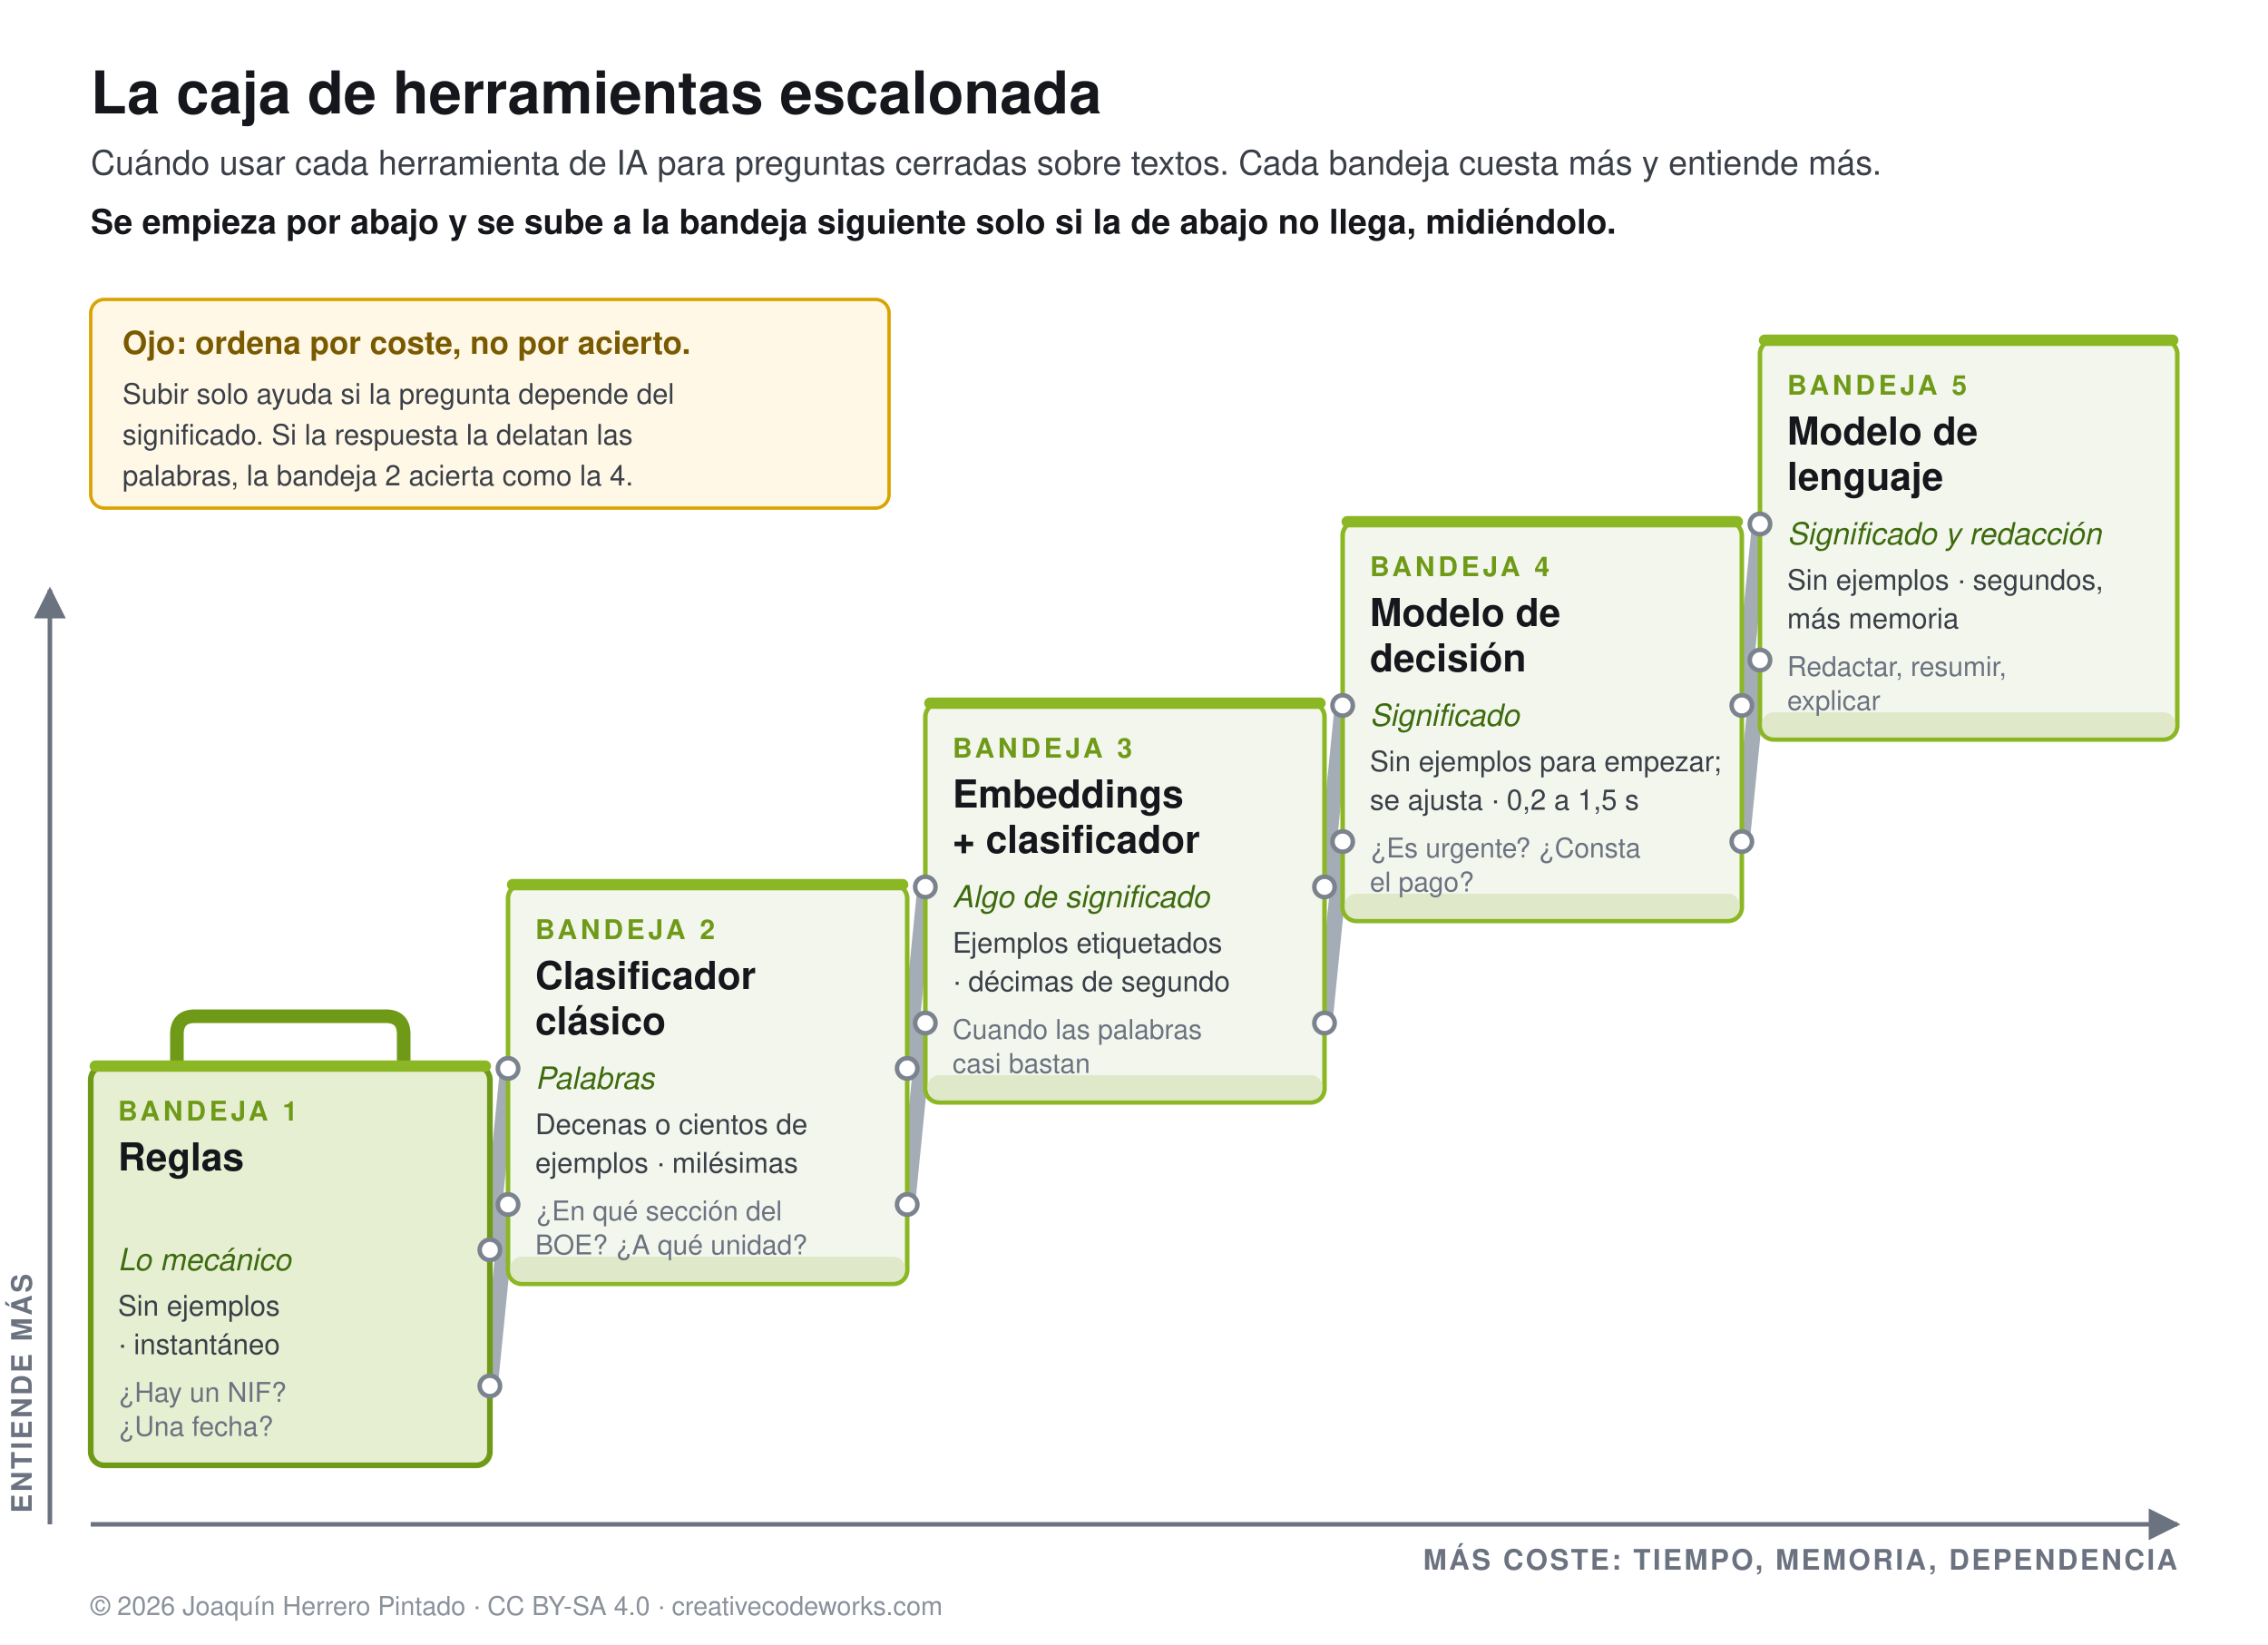
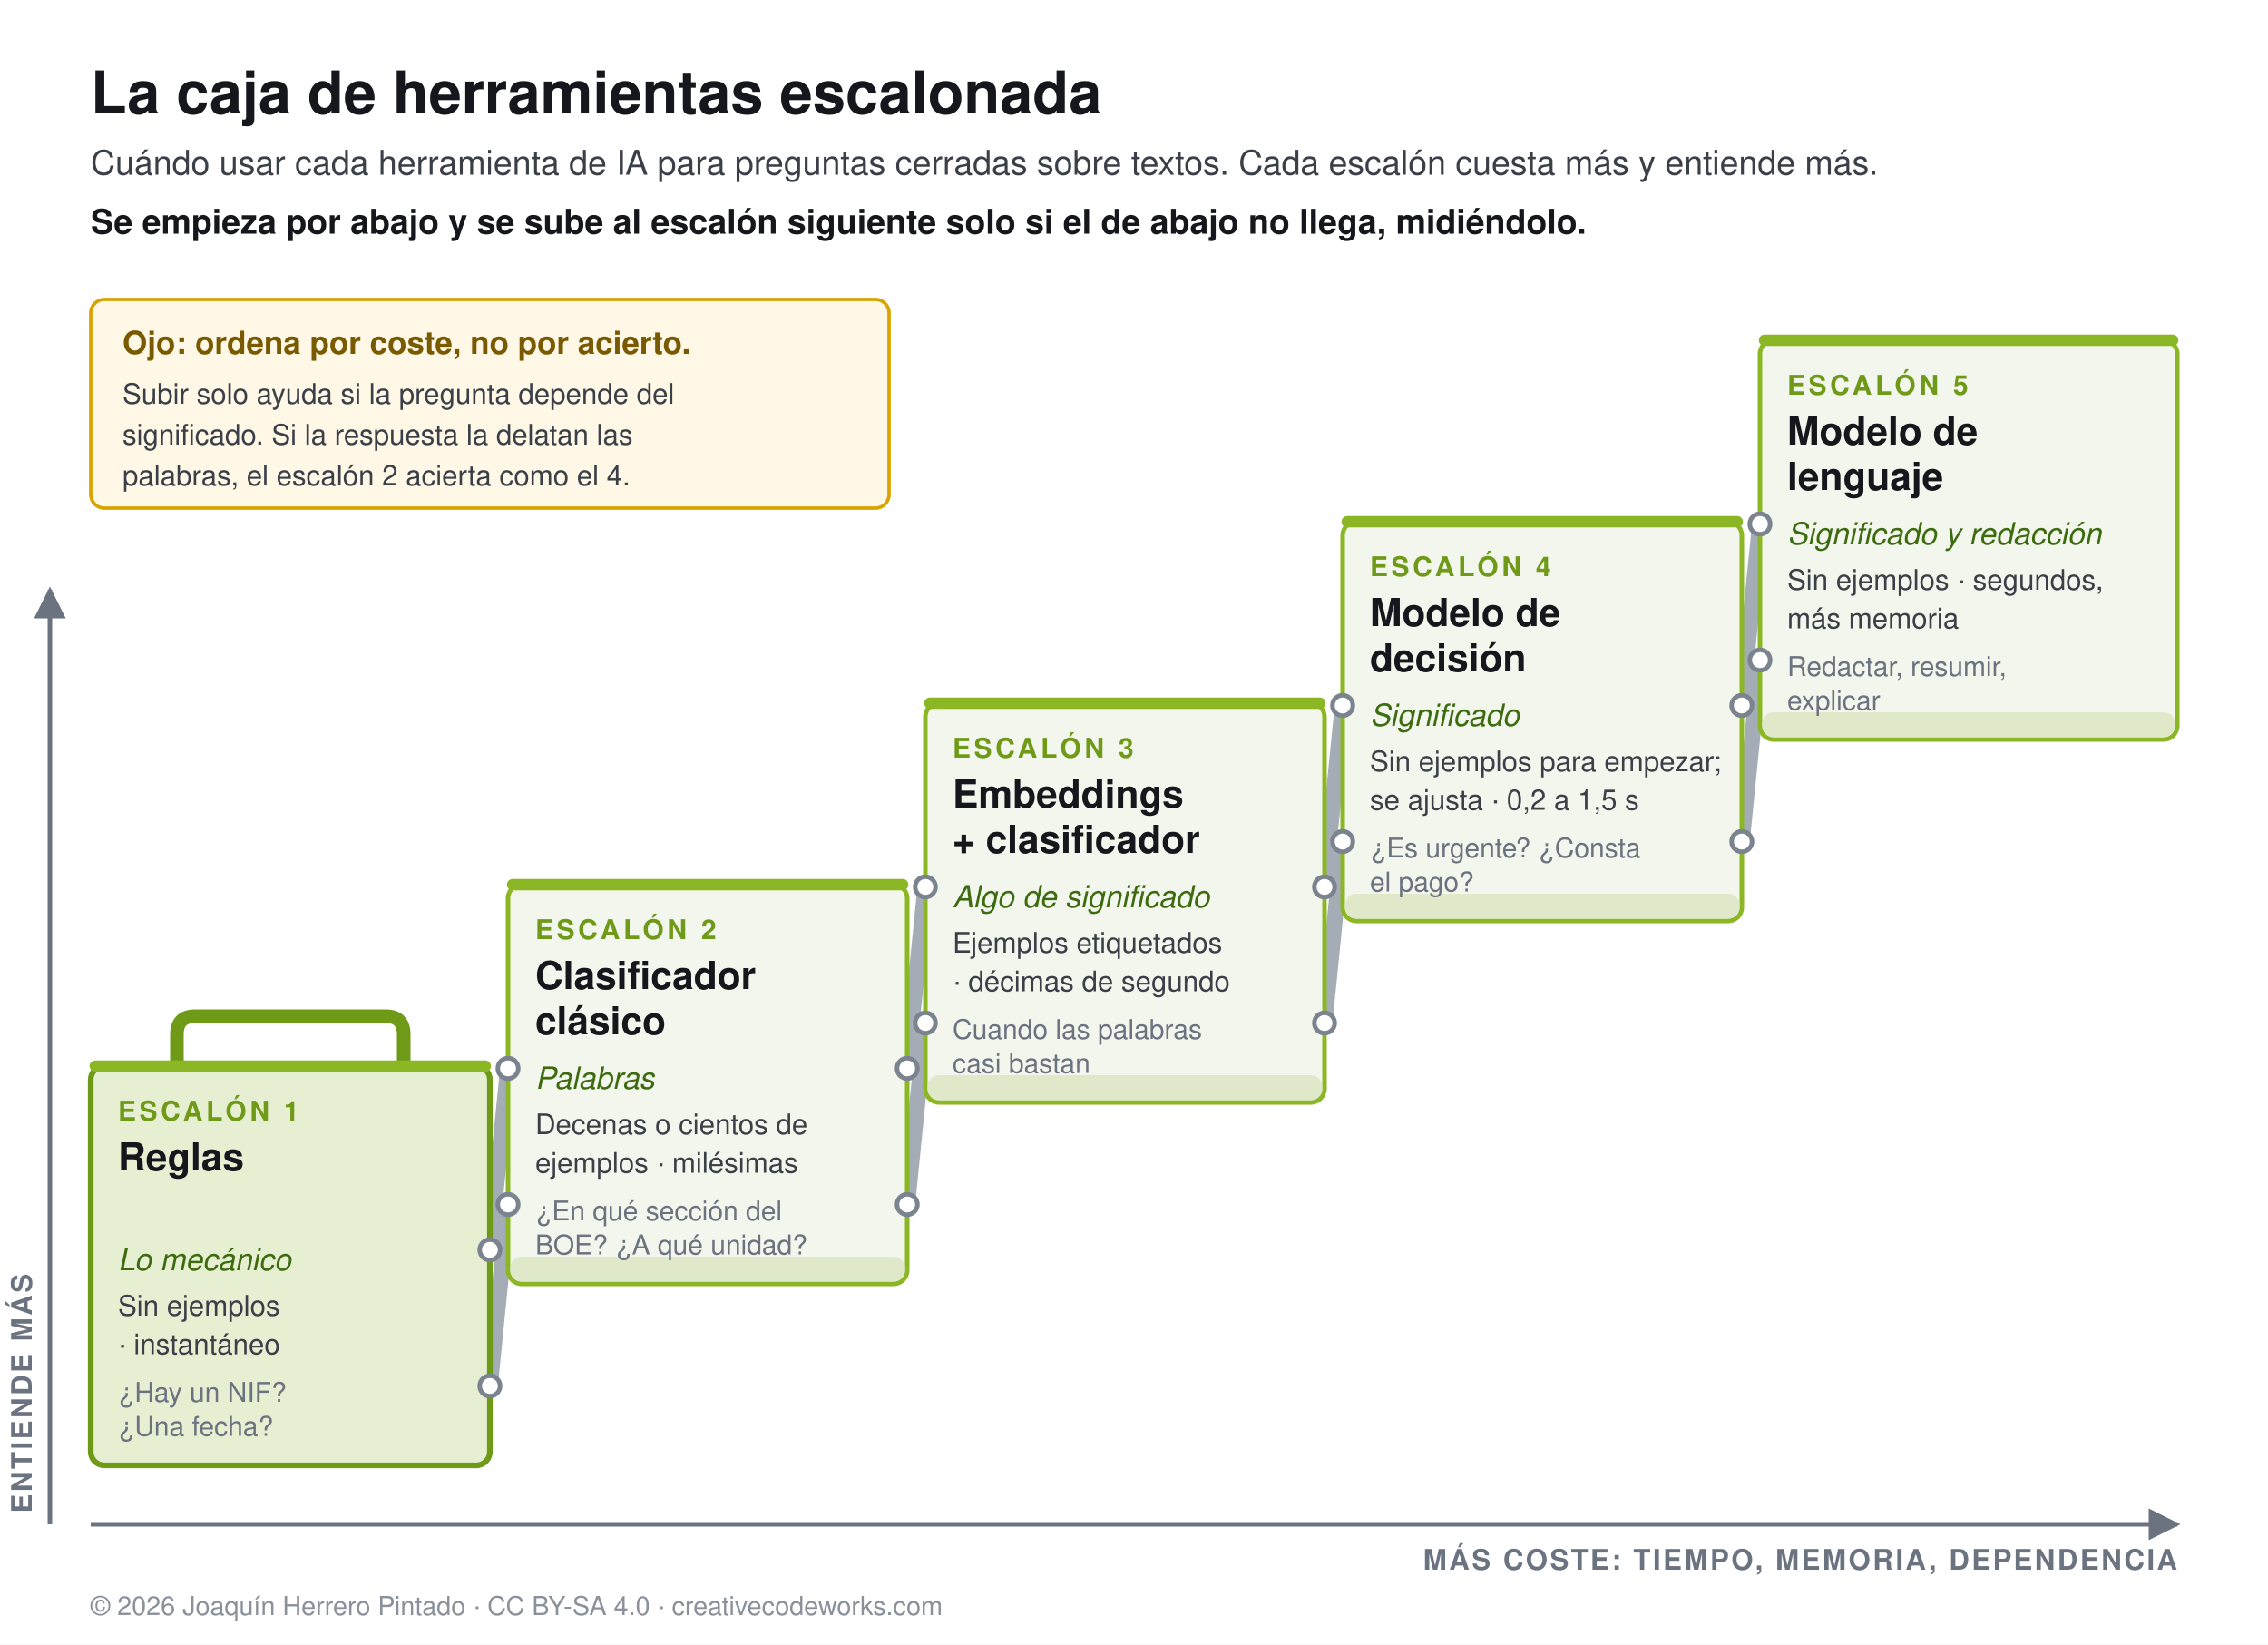
<svg xmlns="http://www.w3.org/2000/svg" viewBox="0 0 1000 725" width="1000" height="725" font-family="Helvetica Neue, Helvetica, Arial, sans-serif" role="img" aria-labelledby="t d">
  <style>
    .fondo { fill: #ffffff; }
    .bandeja { fill: #f3f6ec; stroke: #8cb724; stroke-width: 2; }
    .cuerpo { fill: #e6efd2; stroke: #6f9a18; stroke-width: 2.5; }
    .suelo { fill: #dfe8c9; }
    .borde { stroke: #8cb724; stroke-width: 5; stroke-linecap: round; }
    .asa { fill: none; stroke: #6f9a18; stroke-width: 6; stroke-linecap: round; }
    .brazo { stroke: #a4acb5; stroke-width: 7; stroke-linecap: round; }
    .pivote { fill: #ffffff; stroke: #7a838e; stroke-width: 2; }
    .num { fill: #6f9a18; font-size: 12px; font-weight: 700; letter-spacing: 1.5px; }
    .nom { fill: #15171c; font-size: 17px; font-weight: 700; }
    .ent { fill: #3d6b0f; font-size: 13.5px; font-style: italic; }
    .dato { fill: #3a3f48; font-size: 12.5px; }
    .ej { fill: #6b7280; font-size: 12px; }
    .titulo { fill: #15171c; font-size: 26px; font-weight: 700; }
    .sub { fill: #3a3f48; font-size: 15px; }
    .regla { fill: #15171c; font-size: 15px; font-weight: 700; }
    .eje { fill: #6b7280; font-size: 12.5px; font-weight: 700; letter-spacing: 1px; }
    .flecha { stroke: #6b7280; stroke-width: 2; fill: none; }
    .aviso { fill: #fff8e6; stroke: #d9a400; stroke-width: 1.5; }
    .avisot { fill: #7a5a00; font-size: 14px; font-weight: 700; }
    .firma { fill: #8a919b; font-size: 11.5px; }
    @media (prefers-color-scheme: dark) {
      .fondo { fill: #0b0d11; } .bandeja { fill: #15171c; } .cuerpo { fill: #1d2415; } .suelo { fill: #232c16; }
      .brazo { stroke: #4a515a; } .pivote { fill: #0b0d11; stroke: #9aa1ac; }
      .nom, .titulo, .regla { fill: #f4f4f2; } .ent, .num { fill: #b5d86a; } .dato, .sub { fill: #c8ccd3; }
      .ej, .eje, .firma { fill: #9aa1ac; } .flecha { stroke: #9aa1ac; } .aviso { fill: #2a2410; } .avisot { fill: #f0c24a; }
    }
  </style>
  <defs>
    <marker id="punta" viewBox="0 0 10 10" refX="9" refY="5" markerWidth="7" markerHeight="7" orient="auto">
      <path d="M0 0 L10 5 L0 10 z" fill="#6b7280" />
    </marker>
  </defs>
  <rect class="fondo" width="1000" height="725" />
  <text class="titulo" x="40" y="50">La caja de herramientas escalonada</text>
-   <text class="sub" x="40" y="77">Cuándo usar cada herramienta de IA para preguntas cerradas sobre textos. Cada bandeja cuesta más y entiende más.</text>
-   <text class="regla" x="40" y="103">Se empieza por abajo y se sube a la bandeja siguiente solo si la de abajo no llega, midiéndolo.</text>
+   <text class="sub" x="40" y="77">Cuándo usar cada herramienta de IA para preguntas cerradas sobre textos. Cada escalón cuesta más y entiende más.</text>
+   <text class="regla" x="40" y="103">Se empieza por abajo y se sube al escalón siguiente solo si el de abajo no llega, midiéndolo.</text>
  <rect class="aviso" x="40" y="132" width="352" height="92" rx="6" />
  <text class="avisot" x="54" y="156">Ojo: ordena por coste, no por acierto.</text>
  <text class="dato" x="54" y="178">Subir solo ayuda si la pregunta depende del</text>
  <text class="dato" x="54" y="196">significado. Si la respuesta la delatan las</text>
-   <text class="dato" x="54" y="214">palabras, la bandeja 2 acierta como la 4.</text>
+   <text class="dato" x="54" y="214">palabras, el escalón 2 acierta como el 4.</text>
  <line class="brazo" x1="216" y1="551" x2="224" y2="471" />
  <line class="brazo" x1="216" y1="611" x2="224" y2="531" />
  <line class="brazo" x1="400" y1="471" x2="408" y2="391" />
  <line class="brazo" x1="400" y1="531" x2="408" y2="451" />
  <line class="brazo" x1="584" y1="391" x2="592" y2="311" />
  <line class="brazo" x1="584" y1="451" x2="592" y2="371" />
  <line class="brazo" x1="768" y1="311" x2="776" y2="231" />
  <line class="brazo" x1="768" y1="371" x2="776" y2="291" />
  <path class="asa" d="M78 470 v-14 q0 -8 8 -8 h84 q8 0 8 8 v14" />
  <rect class="cuerpo" x="40" y="470" width="176" height="176" rx="6" />
  <line class="borde" x1="42" y1="470" x2="214" y2="470" />
-   <text class="num" x="52" y="494">BANDEJA 1</text>
+   <text class="num" x="52" y="494">ESCALÓN 1</text>
  <text class="nom" x="52" y="516">Reglas</text>
  <text class="ent" x="52" y="560">Lo mecánico</text>
  <text class="dato" x="52" y="580">Sin ejemplos</text>
  <text class="dato" x="52" y="597">· instantáneo</text>
  <text class="ej" x="52" y="618">¿Hay un NIF?</text>
  <text class="ej" x="52" y="633">¿Una fecha?</text>
  <rect class="bandeja" x="224" y="390" width="176" height="176" rx="6" />
  <rect class="suelo" x="225" y="554" width="174" height="11" rx="5" />
  <line class="borde" x1="226" y1="390" x2="398" y2="390" />
-   <text class="num" x="236" y="414">BANDEJA 2</text>
+   <text class="num" x="236" y="414">ESCALÓN 2</text>
  <text class="nom" x="236" y="436">Clasificador</text>
  <text class="nom" x="236" y="456">clásico</text>
  <text class="ent" x="236" y="480">Palabras</text>
  <text class="dato" x="236" y="500">Decenas o cientos de</text>
  <text class="dato" x="236" y="517">ejemplos · milésimas</text>
  <text class="ej" x="236" y="538">¿En qué sección del</text>
  <text class="ej" x="236" y="553">BOE? ¿A qué unidad?</text>
  <rect class="bandeja" x="408" y="310" width="176" height="176" rx="6" />
  <rect class="suelo" x="409" y="474" width="174" height="11" rx="5" />
  <line class="borde" x1="410" y1="310" x2="582" y2="310" />
-   <text class="num" x="420" y="334">BANDEJA 3</text>
+   <text class="num" x="420" y="334">ESCALÓN 3</text>
  <text class="nom" x="420" y="356">Embeddings</text>
  <text class="nom" x="420" y="376">+ clasificador</text>
  <text class="ent" x="420" y="400">Algo de significado</text>
  <text class="dato" x="420" y="420">Ejemplos etiquetados</text>
  <text class="dato" x="420" y="437">· décimas de segundo</text>
  <text class="ej" x="420" y="458">Cuando las palabras</text>
  <text class="ej" x="420" y="473">casi bastan</text>
  <rect class="bandeja" x="592" y="230" width="176" height="176" rx="6" />
  <rect class="suelo" x="593" y="394" width="174" height="11" rx="5" />
  <line class="borde" x1="594" y1="230" x2="766" y2="230" />
-   <text class="num" x="604" y="254">BANDEJA 4</text>
+   <text class="num" x="604" y="254">ESCALÓN 4</text>
  <text class="nom" x="604" y="276">Modelo de</text>
  <text class="nom" x="604" y="296">decisión</text>
  <text class="ent" x="604" y="320">Significado</text>
  <text class="dato" x="604" y="340">Sin ejemplos para empezar;</text>
  <text class="dato" x="604" y="357">se ajusta · 0,2 a 1,5 s</text>
  <text class="ej" x="604" y="378">¿Es urgente? ¿Consta</text>
  <text class="ej" x="604" y="393">el pago?</text>
  <rect class="bandeja" x="776" y="150" width="184" height="176" rx="6" />
  <rect class="suelo" x="777" y="314" width="182" height="11" rx="5" />
  <line class="borde" x1="778" y1="150" x2="958" y2="150" />
-   <text class="num" x="788" y="174">BANDEJA 5</text>
+   <text class="num" x="788" y="174">ESCALÓN 5</text>
  <text class="nom" x="788" y="196">Modelo de</text>
  <text class="nom" x="788" y="216">lenguaje</text>
  <text class="ent" x="788" y="240">Significado y redacción</text>
  <text class="dato" x="788" y="260">Sin ejemplos · segundos,</text>
  <text class="dato" x="788" y="277">más memoria</text>
  <text class="ej" x="788" y="298">Redactar, resumir,</text>
  <text class="ej" x="788" y="313">explicar</text>
  <circle class="pivote" cx="216" cy="551" r="4.5" />
  <circle class="pivote" cx="224" cy="471" r="4.5" />
  <circle class="pivote" cx="216" cy="611" r="4.5" />
  <circle class="pivote" cx="224" cy="531" r="4.5" />
  <circle class="pivote" cx="400" cy="471" r="4.5" />
  <circle class="pivote" cx="408" cy="391" r="4.5" />
  <circle class="pivote" cx="400" cy="531" r="4.5" />
  <circle class="pivote" cx="408" cy="451" r="4.5" />
  <circle class="pivote" cx="584" cy="391" r="4.5" />
  <circle class="pivote" cx="592" cy="311" r="4.5" />
  <circle class="pivote" cx="584" cy="451" r="4.5" />
  <circle class="pivote" cx="592" cy="371" r="4.5" />
  <circle class="pivote" cx="768" cy="311" r="4.5" />
  <circle class="pivote" cx="776" cy="231" r="4.5" />
  <circle class="pivote" cx="768" cy="371" r="4.5" />
  <circle class="pivote" cx="776" cy="291" r="4.5" />
  <path class="flecha" d="M40 672 H960" marker-end="url(#punta)" />
  <path class="flecha" d="M22 672 V260" marker-end="url(#punta)" />
  <text class="eje" x="960" y="692" text-anchor="end">MÁS COSTE: TIEMPO, MEMORIA, DEPENDENCIA</text>
  <text class="eje" transform="translate(14 667) rotate(-90)">ENTIENDE MÁS</text>
  <text class="firma" x="40" y="712">© 2026 Joaquín Herrero Pintado · CC BY-SA 4.0 · creativecodeworks.com</text>
</svg>
